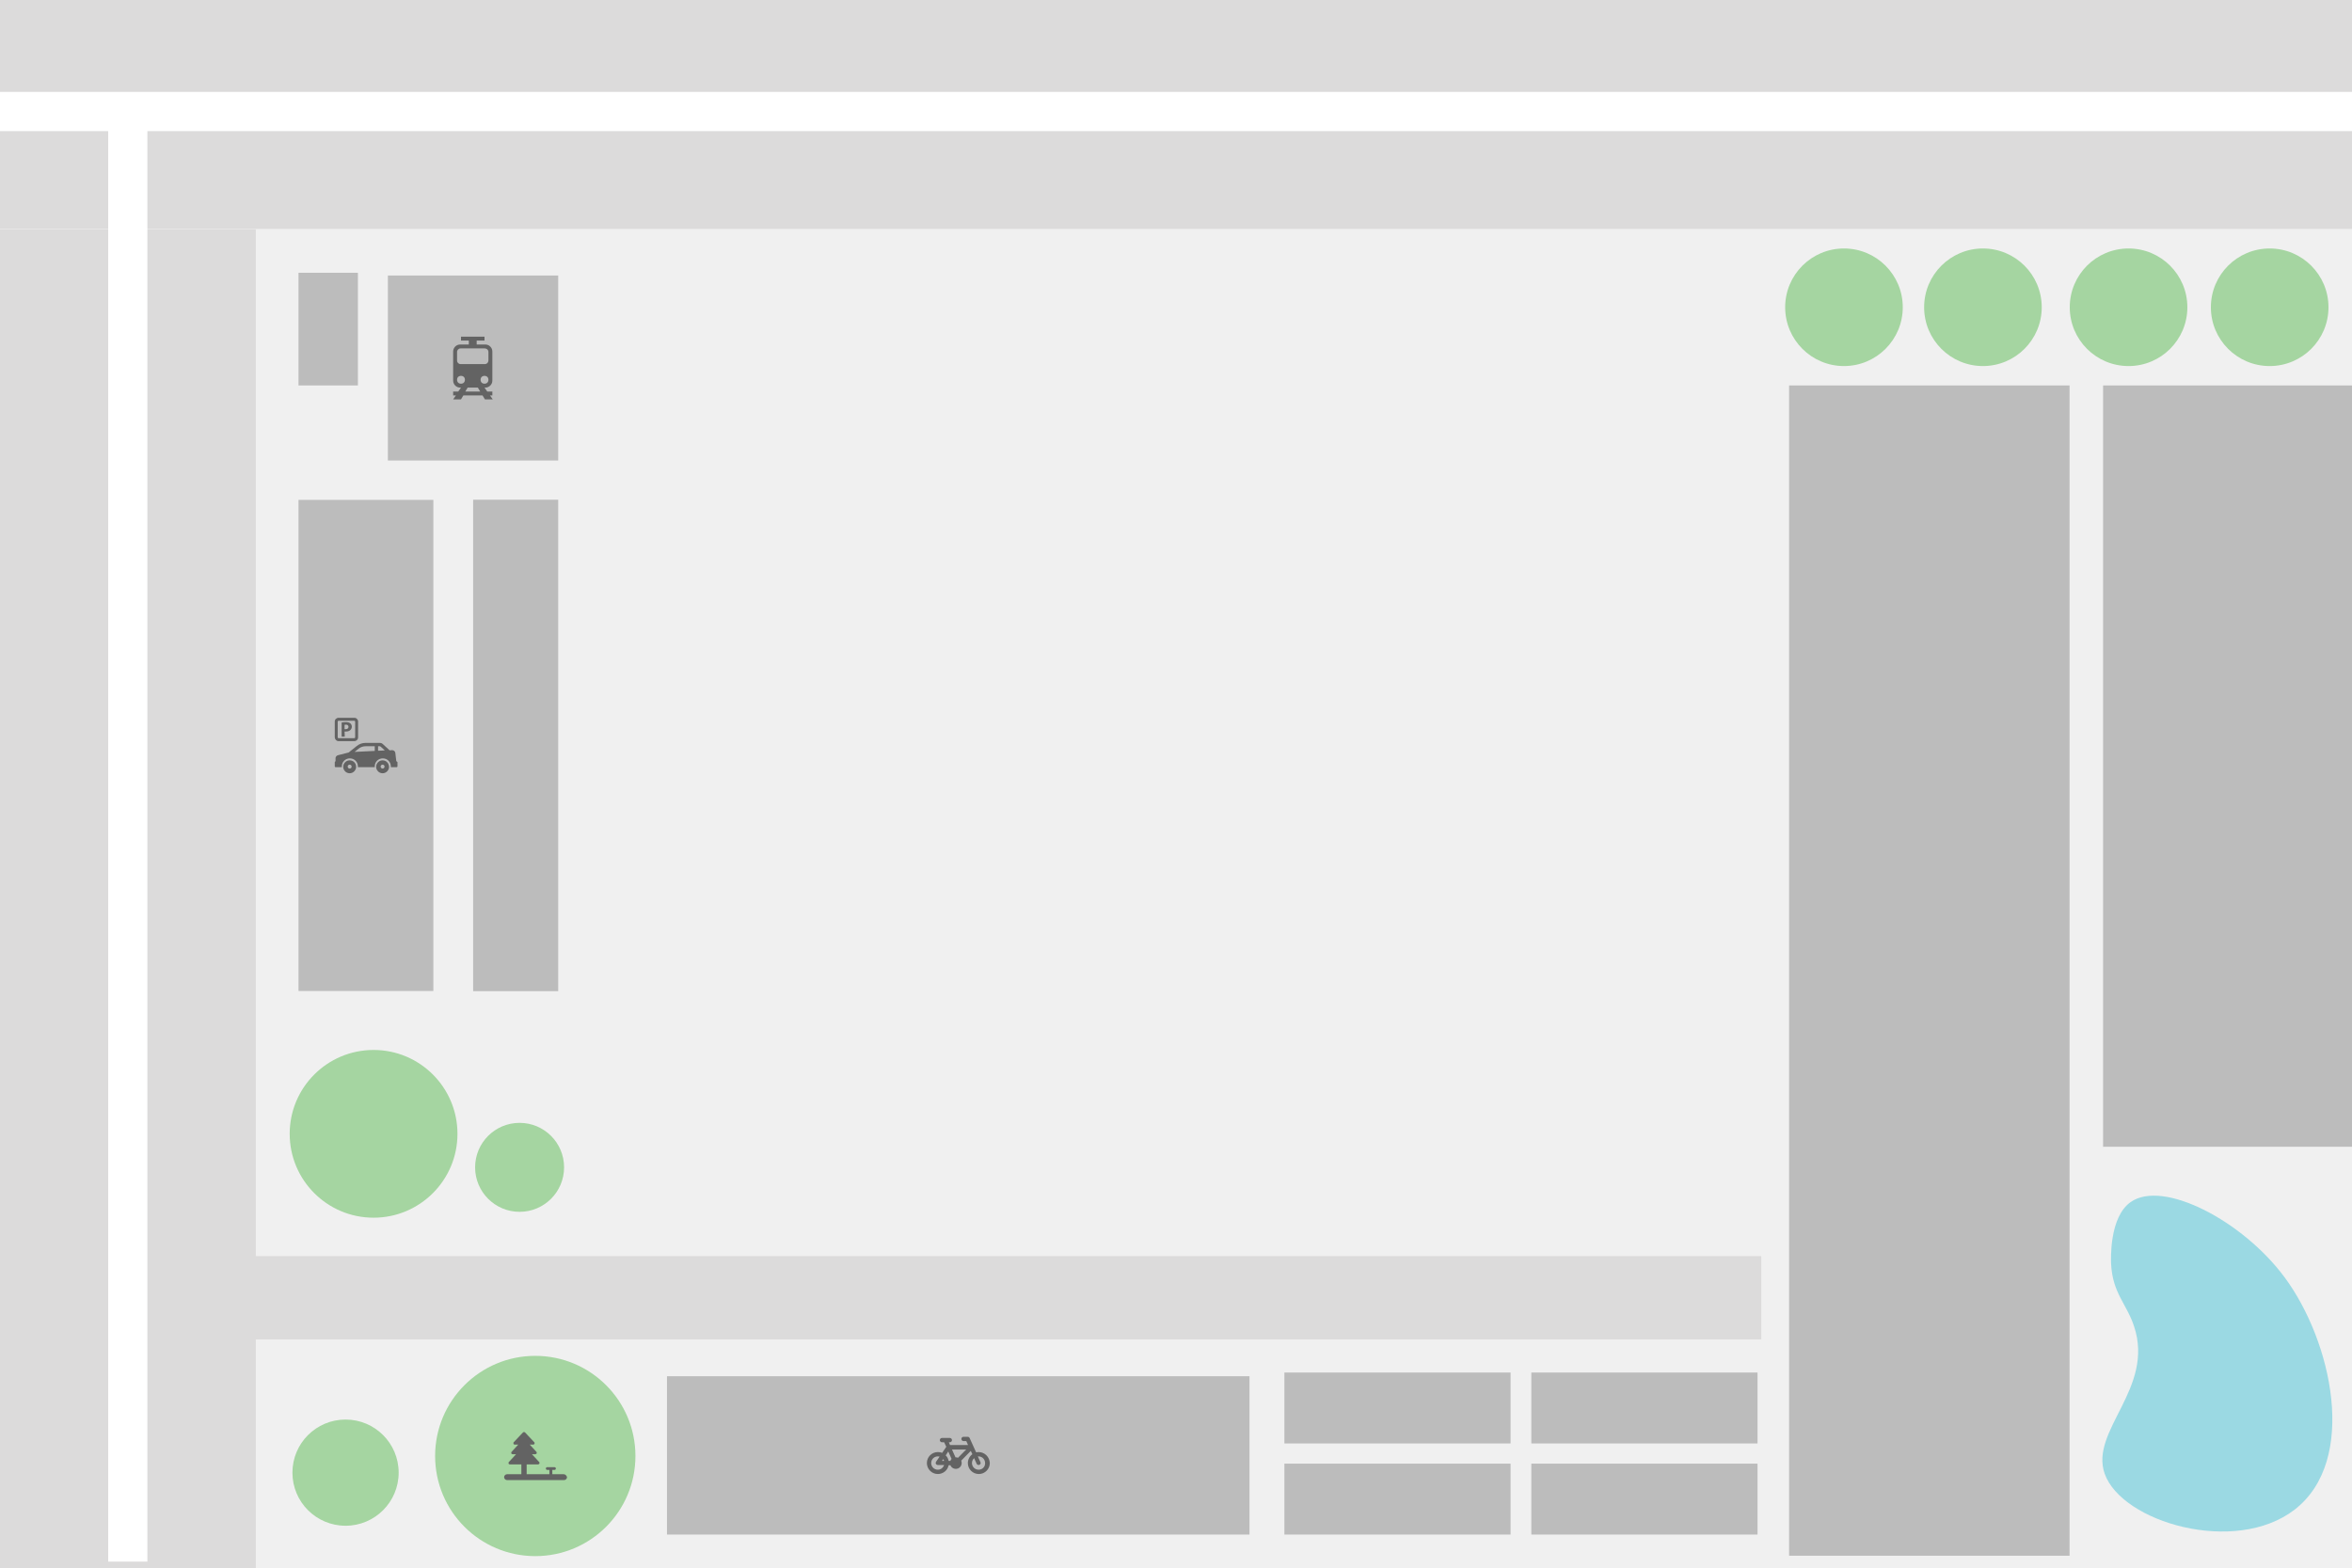
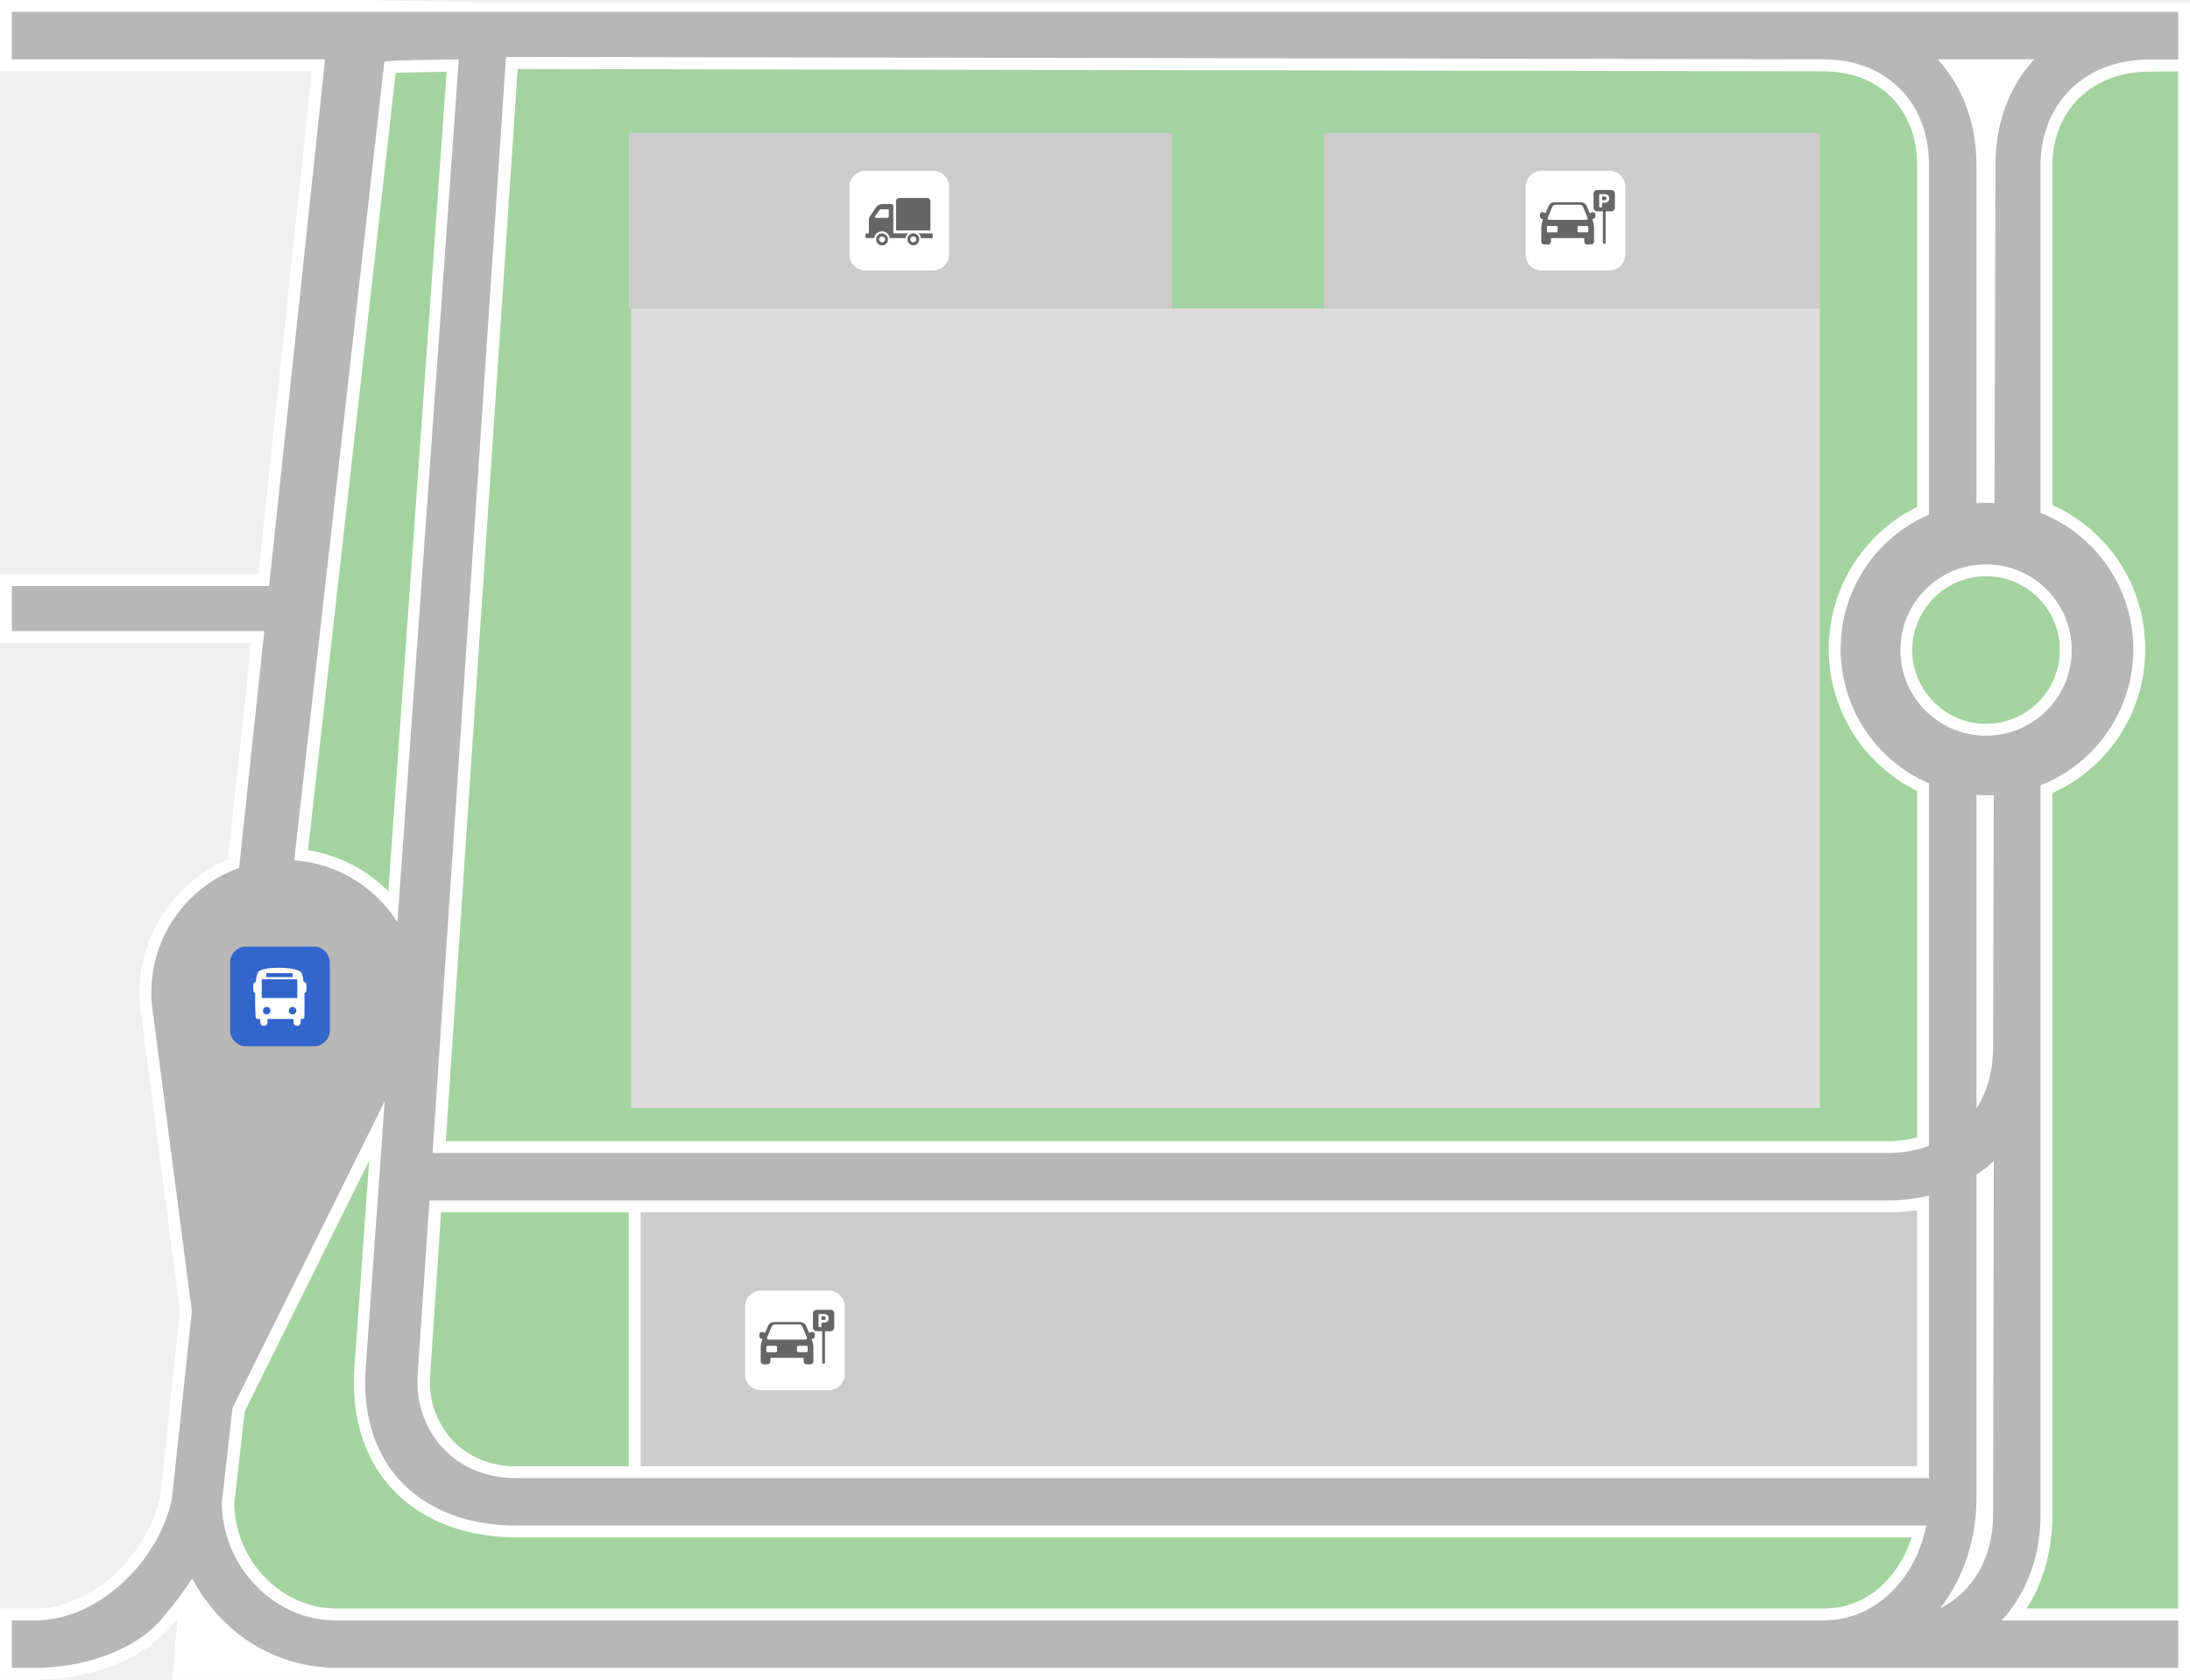
- <svg xmlns="http://www.w3.org/2000/svg" version="1.1" id="Layer_1" x="0px" y="0px" viewBox="0 0 1200 800" style="enable-background:new 0 0 1200 800;" xml:space="preserve">
-   <style type="text/css">
- 	.st0{fill:#DCDBDB;}
- 	.st1{fill:none;stroke:#FFFFFF;stroke-width:20;}
- 	.st2{fill:#BCBCBC;}
- 	.st3{fill:#A5D5A1;}
- 	.st4{fill:#9BD9E3;}
- 	.st5{fill:#636363;}
- </style>
-   <path class="st0" d="M1200,116.8H0V-3.1h1200V116.8z" />
-   <path class="st1" d="M1200,56.9H0" />
-   <path class="st2" d="M1055.9,793.9H912.8V196.7h143.1V793.9z" />
-   <path class="st2" d="M1200,585.2h-127V196.7h127V585.2z" />
-   <path class="st2" d="M896.7,736.6H781.3v-36.2h115.4V736.6z" />
-   <circle class="st3" cx="273.1" cy="743" r="51.1" />
-   <path class="st2" d="M284.8,235h-86.9v-94.4h86.9V235z" />
-   <path class="st0" d="M130.5,801.1H0V117h130.5V801.1z" />
-   <path class="st1" d="M65.2,796.9v-734" />
-   <path class="st2" d="M284.8,505.8h-43.4V255h43.4V505.8z" />
-   <path class="st2" d="M221.1,505.7h-68.8V255.1h68.8V505.7z" />
-   <path class="st2" d="M182.6,196.7h-30.3v-57.5h30.3V196.7z" />
-   <path class="st2" d="M770.7,736.6H655.3v-36.2h115.4V736.6z" />
-   <path class="st2" d="M896.7,783.1H781.3v-36.2h115.4V783.1z" />
-   <path class="st2" d="M770.7,783.1H655.3v-36.2h115.4V783.1z" />
-   <path class="st4" d="M1170.7,770.4c-30.4,23.4-88.2,6.4-96.9-18.4c-7.7-22,25.6-43.5,15-75.2c-3.8-11.5-10.9-16.8-11.7-31.7  c-0.1-2.4-1-24,10-31.7c16.5-11.6,57.1,9.5,78.5,38.4C1189.7,684.3,1203.3,745.2,1170.7,770.4z" />
-   <circle class="st3" cx="190.6" cy="578.6" r="42.8" />
-   <circle class="st3" cx="1158" cy="156.8" r="30" />
-   <circle class="st3" cx="1086" cy="156.8" r="30" />
-   <circle class="st3" cx="1011.7" cy="156.8" r="30" />
-   <path class="st2" d="M637.5,783.1H340.3v-80.8h297.2V783.1z" />
-   <circle class="st3" cx="176.3" cy="751.5" r="27.1" />
-   <path class="st0" d="M898.6,683.5H127V641h771.6V683.5z" />
-   <circle class="st3" cx="265.1" cy="595.7" r="22.7" />
-   <circle class="st3" cx="940.8" cy="156.8" r="30" />
-   <g>
-     <path class="st5" d="M251.2,194.2v-14.8c0-2-1.6-3.6-3.6-3.6h-4.4v-2h4v-2h-12v2h4v2h-4.4c-2,0-3.6,1.6-3.6,3.6v14.8   c0,2,1.6,3.6,3.6,3.6h0.4l-1.4,2h-2.6v2h1.4l-1.4,2h4l1.2-2h9.8l1.2,2h4l-1.4-2h1.2v-2h-2.6l-1.4-2h0.4   C249.6,197.8,251.2,196.2,251.2,194.2z M233.2,179.6c0-1,0.8-1.8,1.8-1.8h12.2c1.2,0,2,0.8,2,1.8v4.2c0,1.2-0.8,2-1.8,2H235   c-1,0-1.8-0.8-1.8-1.8C233.2,184,233.2,179.6,233.2,179.6z M233.2,193.8c0-1.2,0.8-2,2-2c1.2,0,2,0.8,2,2s-0.8,2-2,2   C234,195.8,233.2,195,233.2,193.8z M245,199.8h-7.6l1.2-2h5.2L245,199.8z M245.2,193.8c0-1.2,0.8-2,2-2c1.2,0,2,0.8,2,2s-0.8,2-2,2   C246,195.8,245.2,195,245.2,193.8z" />
-     <path class="st5" d="M499.3,741c-0.4,0-0.8,0.1-1.3,0.1l-3.3-7.3c-0.2-0.4-0.6-0.6-1-0.6h-2.1c-0.6,0-1.1,0.5-1.1,1.1   c0,0.6,0.5,1.1,1.1,1.1h1.4l0.9,2h-9.2l-0.6-1.4h0.5c0.6,0,1.1-0.5,1.1-1.1s-0.5-1.1-1.1-1.1h-4c-0.6,0-1.1,0.5-1.1,1.1   s0.5,1.1,1.1,1.1h1.1l1.1,2.3l-2.1,3.1c-0.7-0.3-1.4-0.4-2.2-0.4c-3.1,0-5.6,2.5-5.6,5.6c0,3.1,2.5,5.6,5.6,5.6   c2.7,0,5-1.9,5.5-4.5h0.9c0.5,1.3,1.9,2.1,3.4,1.8c1.6-0.3,2.6-1.9,2.3-3.5c0-0.2-0.1-0.4-0.2-0.6l4.9-5l0.8,1.7   c-1.4,1-2.3,2.7-2.3,4.5c0,3.1,2.5,5.6,5.6,5.6s5.6-2.5,5.6-5.6C504.9,743.5,502.4,741,499.3,741L499.3,741z M485.5,744.5   c-0.3,0.3-0.5,0.6-0.6,1H484c-0.2-1.1-0.7-2.1-1.5-2.8l1.3-2L485.5,744.5L485.5,744.5z M481.2,744.6c0.2,0.3,0.4,0.6,0.5,0.9h-1.1   L481.2,744.6z M478.5,750c-1.9,0-3.4-1.5-3.4-3.4c0-1.9,1.5-3.4,3.4-3.4c0.3,0,0.6,0.1,0.9,0.1l-1.8,2.6c-0.2,0.3-0.3,0.8-0.1,1.1   c0.2,0.4,0.6,0.6,1,0.6h3.2C481.2,749,480,750,478.5,750L478.5,750z M488.8,743.9c-0.4-0.2-0.8-0.2-1.3-0.2l-1.8-4h7.3   C493,739.6,488.8,743.9,488.8,743.9z M499.3,750c-1.9,0-3.4-1.5-3.4-3.4c0-1,0.4-1.8,1.1-2.5l1.3,2.9c0.2,0.4,0.6,0.6,1,0.6   c0.2,0,0.3,0,0.4-0.1c0.6-0.2,0.8-0.9,0.5-1.4l-1.3-2.9c0.1,0,0.2,0,0.3,0c1.9,0,3.4,1.5,3.4,3.4C502.7,748.5,501.2,750,499.3,750z   " />
-     <g>
-       <path class="st5" d="M175.8,373.3c0.2,0,0.3,0,0.6,0c1,0,1.8-0.2,2.4-0.8c0.4-0.4,0.7-1,0.7-1.7c0-0.7-0.3-1.3-0.8-1.7    c-0.5-0.4-1.2-0.6-2.2-0.6c-1,0-1.7,0.1-2.2,0.2v7.2h1.6L175.8,373.3L175.8,373.3z M175.8,369.9c0.1,0,0.3-0.1,0.7-0.1    c0.8,0,1.3,0.4,1.3,1.1c0,0.7-0.5,1.2-1.4,1.2c-0.2,0-0.4,0-0.6,0L175.8,369.9L175.8,369.9z" />
-       <path class="st5" d="M172.7,378.2h8.1c1,0,1.9-0.8,1.9-1.9v-8.1c0-1-0.8-1.9-1.9-1.9h-8.1c-1,0-1.9,0.8-1.9,1.9v8.1    C170.9,377.4,171.7,378.2,172.7,378.2z M172.3,368.3c0-0.3,0.2-0.5,0.5-0.5h7.9c0.3,0,0.5,0.2,0.5,0.5v7.9c0,0.3-0.2,0.5-0.5,0.5    h-7.9c-0.3,0-0.5-0.2-0.5-0.5C172.3,376.2,172.3,368.3,172.3,368.3z" />
-       <path class="st5" d="M178.4,388c-1.8,0-3.3,1.5-3.3,3.3c0,1.8,1.5,3.3,3.3,3.3c1.8,0,3.3-1.5,3.3-3.3    C181.7,389.4,180.2,388,178.4,388z M178.4,392.2c-0.5,0-1-0.4-1-1c0-0.5,0.4-1,1-1c0.5,0,1,0.4,1,1    C179.4,391.8,179,392.2,178.4,392.2z" />
-       <path class="st5" d="M202.2,388.5l-0.5-4.3c-0.1-0.8-0.8-1.4-1.7-1.4l-1.2,0.1l-3.6-3.3c-0.3-0.3-0.8-0.5-1.3-0.5l-7.4,0    c-1.7,0-3.3,0.6-4.5,1.6l-4.1,3.3l-5.5,1.4c-0.7,0.2-1.2,0.8-1.2,1.5v1.6c-0.2,0-0.4,0.2-0.4,0.4v2.1c0,0.3,0.2,0.5,0.5,0.5h3.1    c0-0.1,0-0.3,0-0.4c0-2.3,1.8-4.1,4.1-4.1s4.1,1.8,4.1,4.1c0,0.1,0,0.3,0,0.4h8.6c0-0.1,0-0.3,0-0.4c0-2.3,1.8-4.1,4.1-4.1    c2.3,0,4.1,1.8,4.1,4.1c0,0.1,0,0.3,0,0.4h2.9c0.3,0,0.5-0.2,0.5-0.5v-2C202.7,388.8,202.5,388.5,202.2,388.5L202.2,388.5z     M191.2,383.2l-10.3,0.5l2-1.6c1.1-0.9,2.4-1.3,3.8-1.3h4.5C191.2,380.8,191.2,383.2,191.2,383.2z M192.9,383.1v-2.3h0.7    c0.2,0,0.5,0.1,0.6,0.2l2.1,1.9C196.3,383,192.9,383.1,192.9,383.1z" />
-       <path class="st5" d="M195.2,388c-1.8,0-3.3,1.5-3.3,3.3c0,1.8,1.5,3.3,3.3,3.3c1.8,0,3.3-1.5,3.3-3.3    C198.4,389.4,197,388,195.2,388z M195.2,392.2c-0.5,0-1-0.4-1-1c0-0.5,0.4-1,1-1c0.5,0,1,0.4,1,1    C196.2,391.8,195.7,392.2,195.2,392.2z" />
+ <svg xmlns="http://www.w3.org/2000/svg" viewBox="0 0 923 708">
+   <defs>
+     <style>.cls-1,.cls-8{fill:#fff;}.cls-1{stroke:#fff;stroke-miterlimit:10;stroke-width:10px;}.cls-2{fill:#a3d49f;}.cls-3{fill:#ddd;}.cls-4{fill:#ccc;}.cls-5{fill:none;}.cls-6{fill:#b7b7b7;}.cls-7{fill:#36c;}.cls-9{fill:#666;}</style>
+   </defs>
+   <g id="Ebene_2" data-name="Ebene 2">
+     <g id="Layer_1" data-name="Layer 1">
+       <path class="cls-1" d="M200,6,153,5H5V25H137L113.41,247H5v19H111.39l-10.62,99.82a55.94,55.94,0,0,0-37,52.62,53.39,53.39,0,0,0,.84,9.56h0L80.86,552.79,72.5,631.41C67.34,657.75,41.51,683,15,683H5v20H15c18.49,0,41.2-6.37,53.5-21A173.77,173.77,0,0,0,81,665.34l.42.76L78,703H918V6Z" />
+       <path class="cls-2" d="M187.9,481,218.18,29.07l550.44,1C792.18,30.09,808,46,808,69.62V213.7a66.7,66.7,0,0,0,0,119.7v146A46.89,46.89,0,0,1,795.5,481Z" />
+       <rect class="cls-3" x="266" y="130" width="501" height="337" />
+       <path class="cls-2" d="M141.76,678c-23.22,0-42.85-20.31-43-44.41l4.36-38.6L155.6,489.2l-6.34,89.12c-1,20.23,4.75,37.46,16.55,49.84C178,641,196.39,648,217.59,648H805.67a47.43,47.43,0,0,1-11.86,19.66,35.42,35.42,0,0,1-25,10.34Z" />
+       <path class="cls-2" d="M163.67,375.72a61.48,61.48,0,0,0-33.86-17.38L166.76,30.71c4-.15,11.09-.32,21.48-.46Z" />
+       <path class="cls-2" d="M185.89,511l-4.64,69.3a35.93,35.93,0,0,0,9.43,26.75c6.75,7.16,16,11,26.91,11H265V511Z" />
+       <path class="cls-4" d="M795.76,511H270V618H808V510.15A83.52,83.52,0,0,1,795.76,511Z" />
+       <rect class="cls-4" x="265" y="56" width="229" height="74" />
+       <rect class="cls-4" x="558" y="56" width="209" height="74" />
+       <path class="cls-5" d="M154,578.51l8.13-114.34L98,593.46,93.5,633.25c0,26.51,21.49,49.75,48,49.75h627c22.62,0,39-18.19,43.36-40H217.33C179.67,643,152,620,154,578.51Z" />
+       <path class="cls-5" d="M181,506l-5,74c-1.33,22.33,14.82,43,41.33,43H813V503.9a72.27,72.27,0,0,1-17.5,2.1Z" />
+       <path class="cls-5" d="M167.5,388.7,193.36,25.06c-10.61.11-29.1.4-31.36.83L124,362.61A56.14,56.14,0,0,1,167.5,388.7Z" />
+       <path class="cls-5" d="M775.74,273.55A61.68,61.68,0,0,1,813,216.9V69.5C813,43,795,25,768.5,25L213.25,24,182.3,486H795.5a50.39,50.39,0,0,0,17.5-3V330.2A61.68,61.68,0,0,1,775.74,273.55Z" />
+       <path class="cls-5" d="M833,212c1.46-.1,2.94-.17,4.43-.17,1.07,0,2.13,0,3.19.08L841,69.5c0-17.83,6-33.22,16.35-44.5h-40.7C827,36.28,833,51.67,833,69.5Z" />
+       <path class="cls-5" d="M837.43,335.24c-1.49,0-3-.08-4.43-.18V467.17c4.5-7,7-15.67,7-25.55l.29-106.46C839.34,335.21,838.38,335.24,837.43,335.24Z" />
+       <path class="cls-5" d="M833,631.5c0,17-5.29,33.51-15.31,46.45C831.54,670.84,840,656.67,840,638.5l.31-149.14a59.25,59.25,0,0,1-7.31,5.77Z" />
+       <path class="cls-6" d="M860,69.75c0-26.51,19-44.63,45.5-44.63l12.5,0V5H5V25H137L113.41,247H5v19H111.39l-10.62,99.82a55.94,55.94,0,0,0-37,52.62,53.39,53.39,0,0,0,.84,9.56h0L80.86,552.79,72.5,631.41C67.34,657.75,41.51,683,15,683H5v20H15c18.49,0,41.2-6.37,53.5-21A173.77,173.77,0,0,0,81,665.34a72.49,72.49,0,0,0,11.84,16.44A67.42,67.42,0,0,0,141.5,703H918V683H843.65C854,671.72,860,656.33,860,638.5V331a61.68,61.68,0,0,0,0-114.81V69.75ZM857.35,25C847,36.28,841,51.67,841,69.5L840.62,212c-1.06-.06-2.12-.08-3.19-.08-1.49,0-3,.07-4.43.17V69.5c0-17.83-6-33.22-16.35-44.5ZM162,25.89c2.26-.43,20.75-.72,31.36-.83L167.5,388.7A56.14,56.14,0,0,0,124,362.61ZM768.5,683h-627c-26.51,0-48-23.24-48-49.75L98,593.46l64.14-129.29L154,578.51C152,620,179.67,643,217.33,643H811.86C807.52,664.81,791.12,683,768.5,683ZM813,623H217.33c-26.51,0-42.66-20.67-41.33-43l5-74H795.5a72.27,72.27,0,0,0,17.5-2.1Zm0-140a50.39,50.39,0,0,1-17.5,3H182.3L213.25,24,768.5,25C795,25,813,43,813,69.5V216.9a61.7,61.7,0,0,0,0,113.3ZM840,638.5c0,18.17-8.46,32.34-22.31,39.45C827.71,665,833,648.49,833,631.5V495.13a59.25,59.25,0,0,0,7.31-5.77Zm-7-171.33V335.06c1.46.1,2.94.18,4.43.18,1,0,1.91,0,2.86-.08L840,441.62C840,451.5,837.5,460.17,833,467.17ZM873.15,274a36.1,36.1,0,1,1-36.1-36.11A36.1,36.1,0,0,1,873.15,274Z" />
+       <path class="cls-2" d="M904.11,273.55A66.29,66.29,0,0,1,865,334.27V638.62c0,14.78-3.81,28.41-10.88,39.38H918V30.12l-12.37.07C881.71,30.19,865,46.51,865,69.88v143A66.27,66.27,0,0,1,904.11,273.55Z" />
+       <circle class="cls-2" cx="837.05" cy="273.98" r="31.1" />
+       <path class="cls-7" d="M103.72,399h28.55a6.73,6.73,0,0,1,6.73,6.73v28.55a6.72,6.72,0,0,1-6.72,6.72H103.73A6.73,6.73,0,0,1,97,434.27V405.72A6.72,6.72,0,0,1,103.72,399Z" />
+       <path class="cls-8" d="M127.92,413.88c-.2-1.95-.52-3.46-1-4.06-2.07-2.45-16.55-2.63-18.2,0a11.72,11.72,0,0,0-.87,4.06,1.23,1.23,0,0,0-1.09,1.22v2.38a1.23,1.23,0,0,0,.81,1.15c-.11,3.75,0,7.67.14,9.62,0,1.5,1,1.25,1,1.25h1v1.62a1.52,1.52,0,0,0,3,0V429.5h11v1.62a1.52,1.52,0,0,0,3,0V429.5h.31s1.19.17,1.27-.54c0-1.95.12-6.25,0-10.31a1.23,1.23,0,0,0,.86-1.17V415.1A1.22,1.22,0,0,0,127.92,413.88Zm-15.68-3.71h11.12v1.68H112.24Zm.16,17.42A1.59,1.59,0,1,1,114,426,1.59,1.59,0,0,1,112.4,427.59Zm10.9,0a1.59,1.59,0,1,1,1.58-1.59A1.59,1.59,0,0,1,123.3,427.59Zm2-6.92h-15v-7.88h15Z" />
+       <path class="cls-8" d="M320.72,544h28.55a6.73,6.73,0,0,1,6.73,6.73v28.55a6.72,6.72,0,0,1-6.72,6.72H320.73a6.73,6.73,0,0,1-6.73-6.73V550.72A6.72,6.72,0,0,1,320.72,544Z" />
+       <path class="cls-9" d="M342.45,561.45a1.15,1.15,0,0,0-.31,0l-1.18.33-1.23-3a2.67,2.67,0,0,0-2.29-1.53H326a2.67,2.67,0,0,0-2.29,1.53l-1.23,3-1.16-.33a1.17,1.17,0,0,0-.32,0,1,1,0,0,0-1,1v.7a1.24,1.24,0,0,0,1.24,1.24h.14l-.2.49a9.32,9.32,0,0,0-.58,3v5.94a1.24,1.24,0,0,0,1.24,1.24h1.62a1.25,1.25,0,0,0,1.25-1.24v-1.48h14v1.48a1.25,1.25,0,0,0,1.25,1.24h1.62a1.24,1.24,0,0,0,1.24-1.24v-5.94a9.32,9.32,0,0,0-.58-3l-.2-.49h.15a1.23,1.23,0,0,0,1.24-1.24v-.7A1,1,0,0,0,342.45,561.45Zm-19.11,2.28,1.86-4.52a1.6,1.6,0,0,1,1.37-.92h10.27a1.61,1.61,0,0,1,1.37.92l1.86,4.52a.62.62,0,0,1-.62.92H324A.62.62,0,0,1,323.34,563.73Zm4.14,5.72a.49.49,0,0,1-.49.49h-3.53a.49.49,0,0,1-.49-.49v-1.7a.49.49,0,0,1,.49-.49H327a.49.49,0,0,1,.49.49Zm12.93,0a.49.49,0,0,1-.5.49h-3.52a.5.5,0,0,1-.5-.49v-1.7a.5.5,0,0,1,.5-.49h3.52a.49.49,0,0,1,.5.49Z" />
+       <path class="cls-9" d="M350.07,552.09h-5.89a1.56,1.56,0,0,0-1.56,1.56v5.89a1.56,1.56,0,0,0,1.56,1.56h2.36v13.22a.59.59,0,0,0,1.17,0V561.1h2.36a1.55,1.55,0,0,0,1.55-1.56v-5.89A1.55,1.55,0,0,0,350.07,552.09ZM348.74,557a2.14,2.14,0,0,1-1.49.46h-.85a.19.19,0,0,0-.19.18v1.44a.28.28,0,0,1-.28.29h-.65a.29.29,0,0,1-.28-.29v-4.93a.28.28,0,0,1,.28-.28h1.63a2.49,2.49,0,0,1,1.81.44,1.67,1.67,0,0,1,.53,1.35A1.73,1.73,0,0,1,348.74,557Z" />
+       <path class="cls-9" d="M347.81,555a1.41,1.41,0,0,0-.83-.18h-.58a.19.19,0,0,0-.19.18v1.19a.19.19,0,0,0,.19.18h.35l.46,0a1.49,1.49,0,0,0,.6-.16.69.69,0,0,0,.23-.59A.71.71,0,0,0,347.81,555Z" />
+       <path class="cls-8" d="M649.73,72h28.55A6.73,6.73,0,0,1,685,78.73v28.55a6.72,6.72,0,0,1-6.72,6.72H649.73a6.73,6.73,0,0,1-6.73-6.73V78.73A6.73,6.73,0,0,1,649.73,72Z" />
+       <path class="cls-9" d="M671.45,89.45a1.15,1.15,0,0,0-.31,0l-1.18.33-1.23-3a2.67,2.67,0,0,0-2.29-1.53H655a2.67,2.67,0,0,0-2.29,1.53l-1.23,3-1.16-.33a1.17,1.17,0,0,0-.32,0,1,1,0,0,0-1,1v.7a1.24,1.24,0,0,0,1.24,1.24h.14l-.2.49a9.32,9.32,0,0,0-.58,3v5.94a1.24,1.24,0,0,0,1.24,1.24h1.62a1.25,1.25,0,0,0,1.25-1.24v-1.48h14v1.48a1.25,1.25,0,0,0,1.25,1.24h1.62a1.24,1.24,0,0,0,1.24-1.24V95.85a9.32,9.32,0,0,0-.58-3l-.2-.49h.15a1.23,1.23,0,0,0,1.24-1.24v-.7A1,1,0,0,0,671.45,89.45Zm-19.11,2.28,1.86-4.52a1.6,1.6,0,0,1,1.37-.92h10.27a1.61,1.61,0,0,1,1.37.92l1.86,4.52a.62.62,0,0,1-.62.92H653A.62.62,0,0,1,652.34,91.73Zm4.14,5.72a.49.49,0,0,1-.49.49h-3.53a.49.49,0,0,1-.49-.49v-1.7a.49.49,0,0,1,.49-.49H656a.49.49,0,0,1,.49.49Zm12.93,0a.49.49,0,0,1-.5.49h-3.52a.5.5,0,0,1-.5-.49v-1.7a.5.5,0,0,1,.5-.49h3.52a.49.49,0,0,1,.5.49Z" />
+       <path class="cls-9" d="M679.07,80.09h-5.89a1.56,1.56,0,0,0-1.56,1.56v5.89a1.56,1.56,0,0,0,1.56,1.56h2.36v13.22a.59.59,0,0,0,1.17,0V89.1h2.36a1.55,1.55,0,0,0,1.55-1.56V81.65A1.55,1.55,0,0,0,679.07,80.09ZM677.74,85a2.14,2.14,0,0,1-1.49.46h-.85a.19.19,0,0,0-.19.18v1.44a.28.28,0,0,1-.28.29h-.65a.29.29,0,0,1-.28-.29V82.13a.28.28,0,0,1,.28-.28h1.63a2.49,2.49,0,0,1,1.81.44,1.68,1.68,0,0,1,.53,1.35A1.73,1.73,0,0,1,677.74,85Z" />
+       <path class="cls-9" d="M676.81,83a1.41,1.41,0,0,0-.83-.18h-.58a.19.19,0,0,0-.19.18v1.19a.19.19,0,0,0,.19.18h.35l.46,0a1.49,1.49,0,0,0,.6-.16.69.69,0,0,0,.23-.59A.71.71,0,0,0,676.81,83Z" />
+       <path class="cls-8" d="M364.73,72h28.55A6.73,6.73,0,0,1,400,78.73v28.55a6.72,6.72,0,0,1-6.72,6.72H364.73a6.73,6.73,0,0,1-6.73-6.73V78.73A6.73,6.73,0,0,1,364.73,72Z" />
+       <path class="cls-9" d="M391.74,97.15H378.06a.4.4,0,0,1-.4-.4V84.69a1.22,1.22,0,0,1,1.21-1.22h12.06a1.22,1.22,0,0,1,1.21,1.22V96.75A.4.4,0,0,1,391.74,97.15Zm-6.82,1.21a2.52,2.52,0,1,1-2.51,2.52A2.52,2.52,0,0,1,384.92,98.36Zm0,3.78a1.26,1.26,0,1,0-1.26-1.26A1.26,1.26,0,0,0,384.92,102.14Zm3.29-1.74h4.52a.4.4,0,0,0,.4-.41V98.77a.4.4,0,0,0-.4-.41h-5.64A3.35,3.35,0,0,1,388.21,100.4Zm-16.46-2a2.52,2.52,0,1,1-2.51,2.52A2.52,2.52,0,0,1,371.75,98.36Zm0,3.78a1.26,1.26,0,1,0-1.25-1.26A1.26,1.26,0,0,0,371.75,102.14Zm-6.56-3.78h1V92.87a3.27,3.27,0,0,1,.55-1.82l2.46-3.64A3.25,3.25,0,0,1,371.88,86h3.81a.81.81,0,0,1,.81.81V98.36h6.26a3.25,3.25,0,0,0-1.12,2H375a3.32,3.32,0,0,0-6.57,0h-3.28a.4.4,0,0,1-.4-.41V98.77A.4.4,0,0,1,365.19,98.36Zm4-6.57h5a.42.42,0,0,0,.41-.41v-2.8a.41.41,0,0,0-.41-.4h-3.07a.4.4,0,0,0-.33.17l-2,2.8A.4.4,0,0,0,369.22,91.79Z" />
    </g>
-     <path class="st5" d="M287.6,752.3h-5.8v-2.2h1.1c0.4,0,0.7-0.3,0.7-0.7c0-0.4-0.3-0.7-0.7-0.7h-3.7c-0.4,0-0.7,0.3-0.7,0.7   c0,0.4,0.3,0.7,0.7,0.7h1.1v2.2h-11.6v-5h5.8c0.3,0,0.6-0.2,0.7-0.4c0.1-0.3,0.1-0.6-0.1-0.8l-3.7-4h1.7c0.3,0,0.6-0.2,0.7-0.4   c0.1-0.3,0.1-0.6-0.1-0.8l-3.4-3.7h1.7c0.3,0,0.6-0.2,0.7-0.4c0.1-0.3,0.1-0.6-0.1-0.8l-4.7-5c-0.3-0.3-0.8-0.3-1.1,0l-4.7,5   c-0.2,0.2-0.2,0.5-0.1,0.8c0.1,0.3,0.4,0.4,0.7,0.4h1.7l-3.4,3.7c-0.2,0.2-0.2,0.5-0.1,0.8c0.1,0.3,0.4,0.4,0.7,0.4h1.7l-3.7,4   c-0.2,0.2-0.2,0.5-0.1,0.8s0.4,0.4,0.7,0.4h5.8v5h-7.3c-0.8,0-1.5,0.7-1.5,1.5c0,0.8,0.7,1.5,1.5,1.5h29.1c0.8,0,1.5-0.7,1.5-1.5   C289.1,753,288.4,752.3,287.6,752.3L287.6,752.3z" />
  </g>
</svg>
